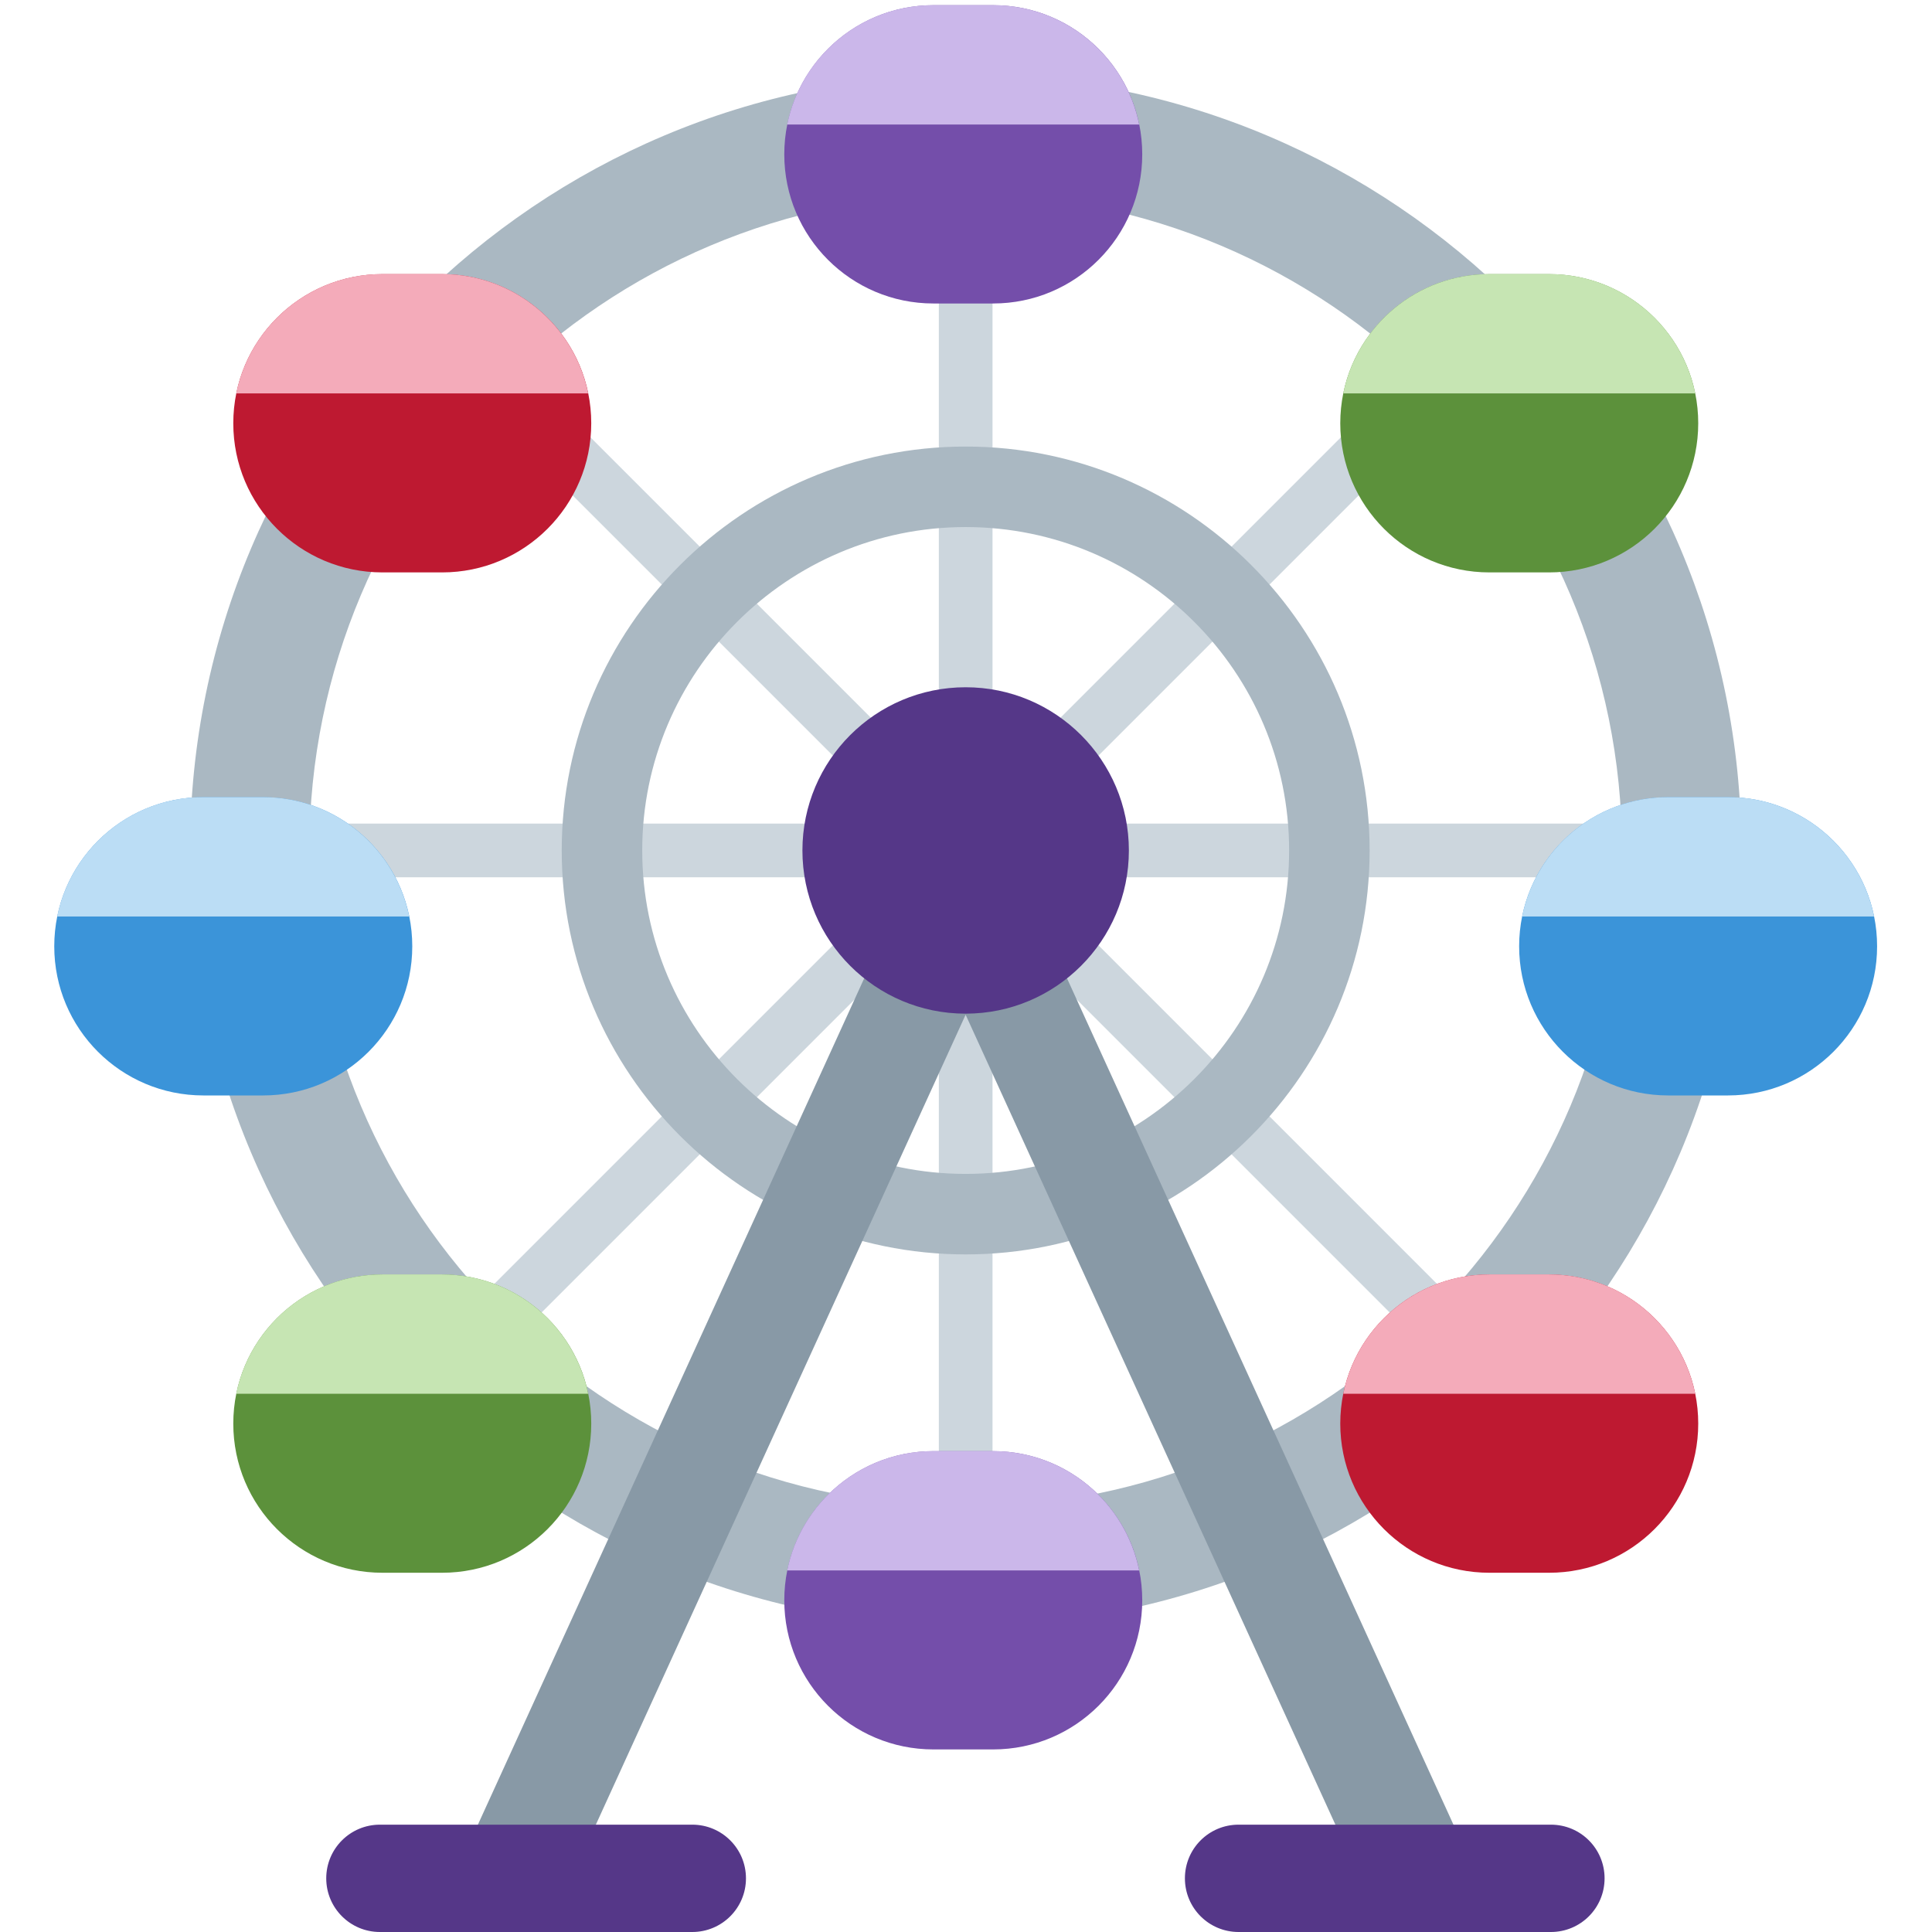
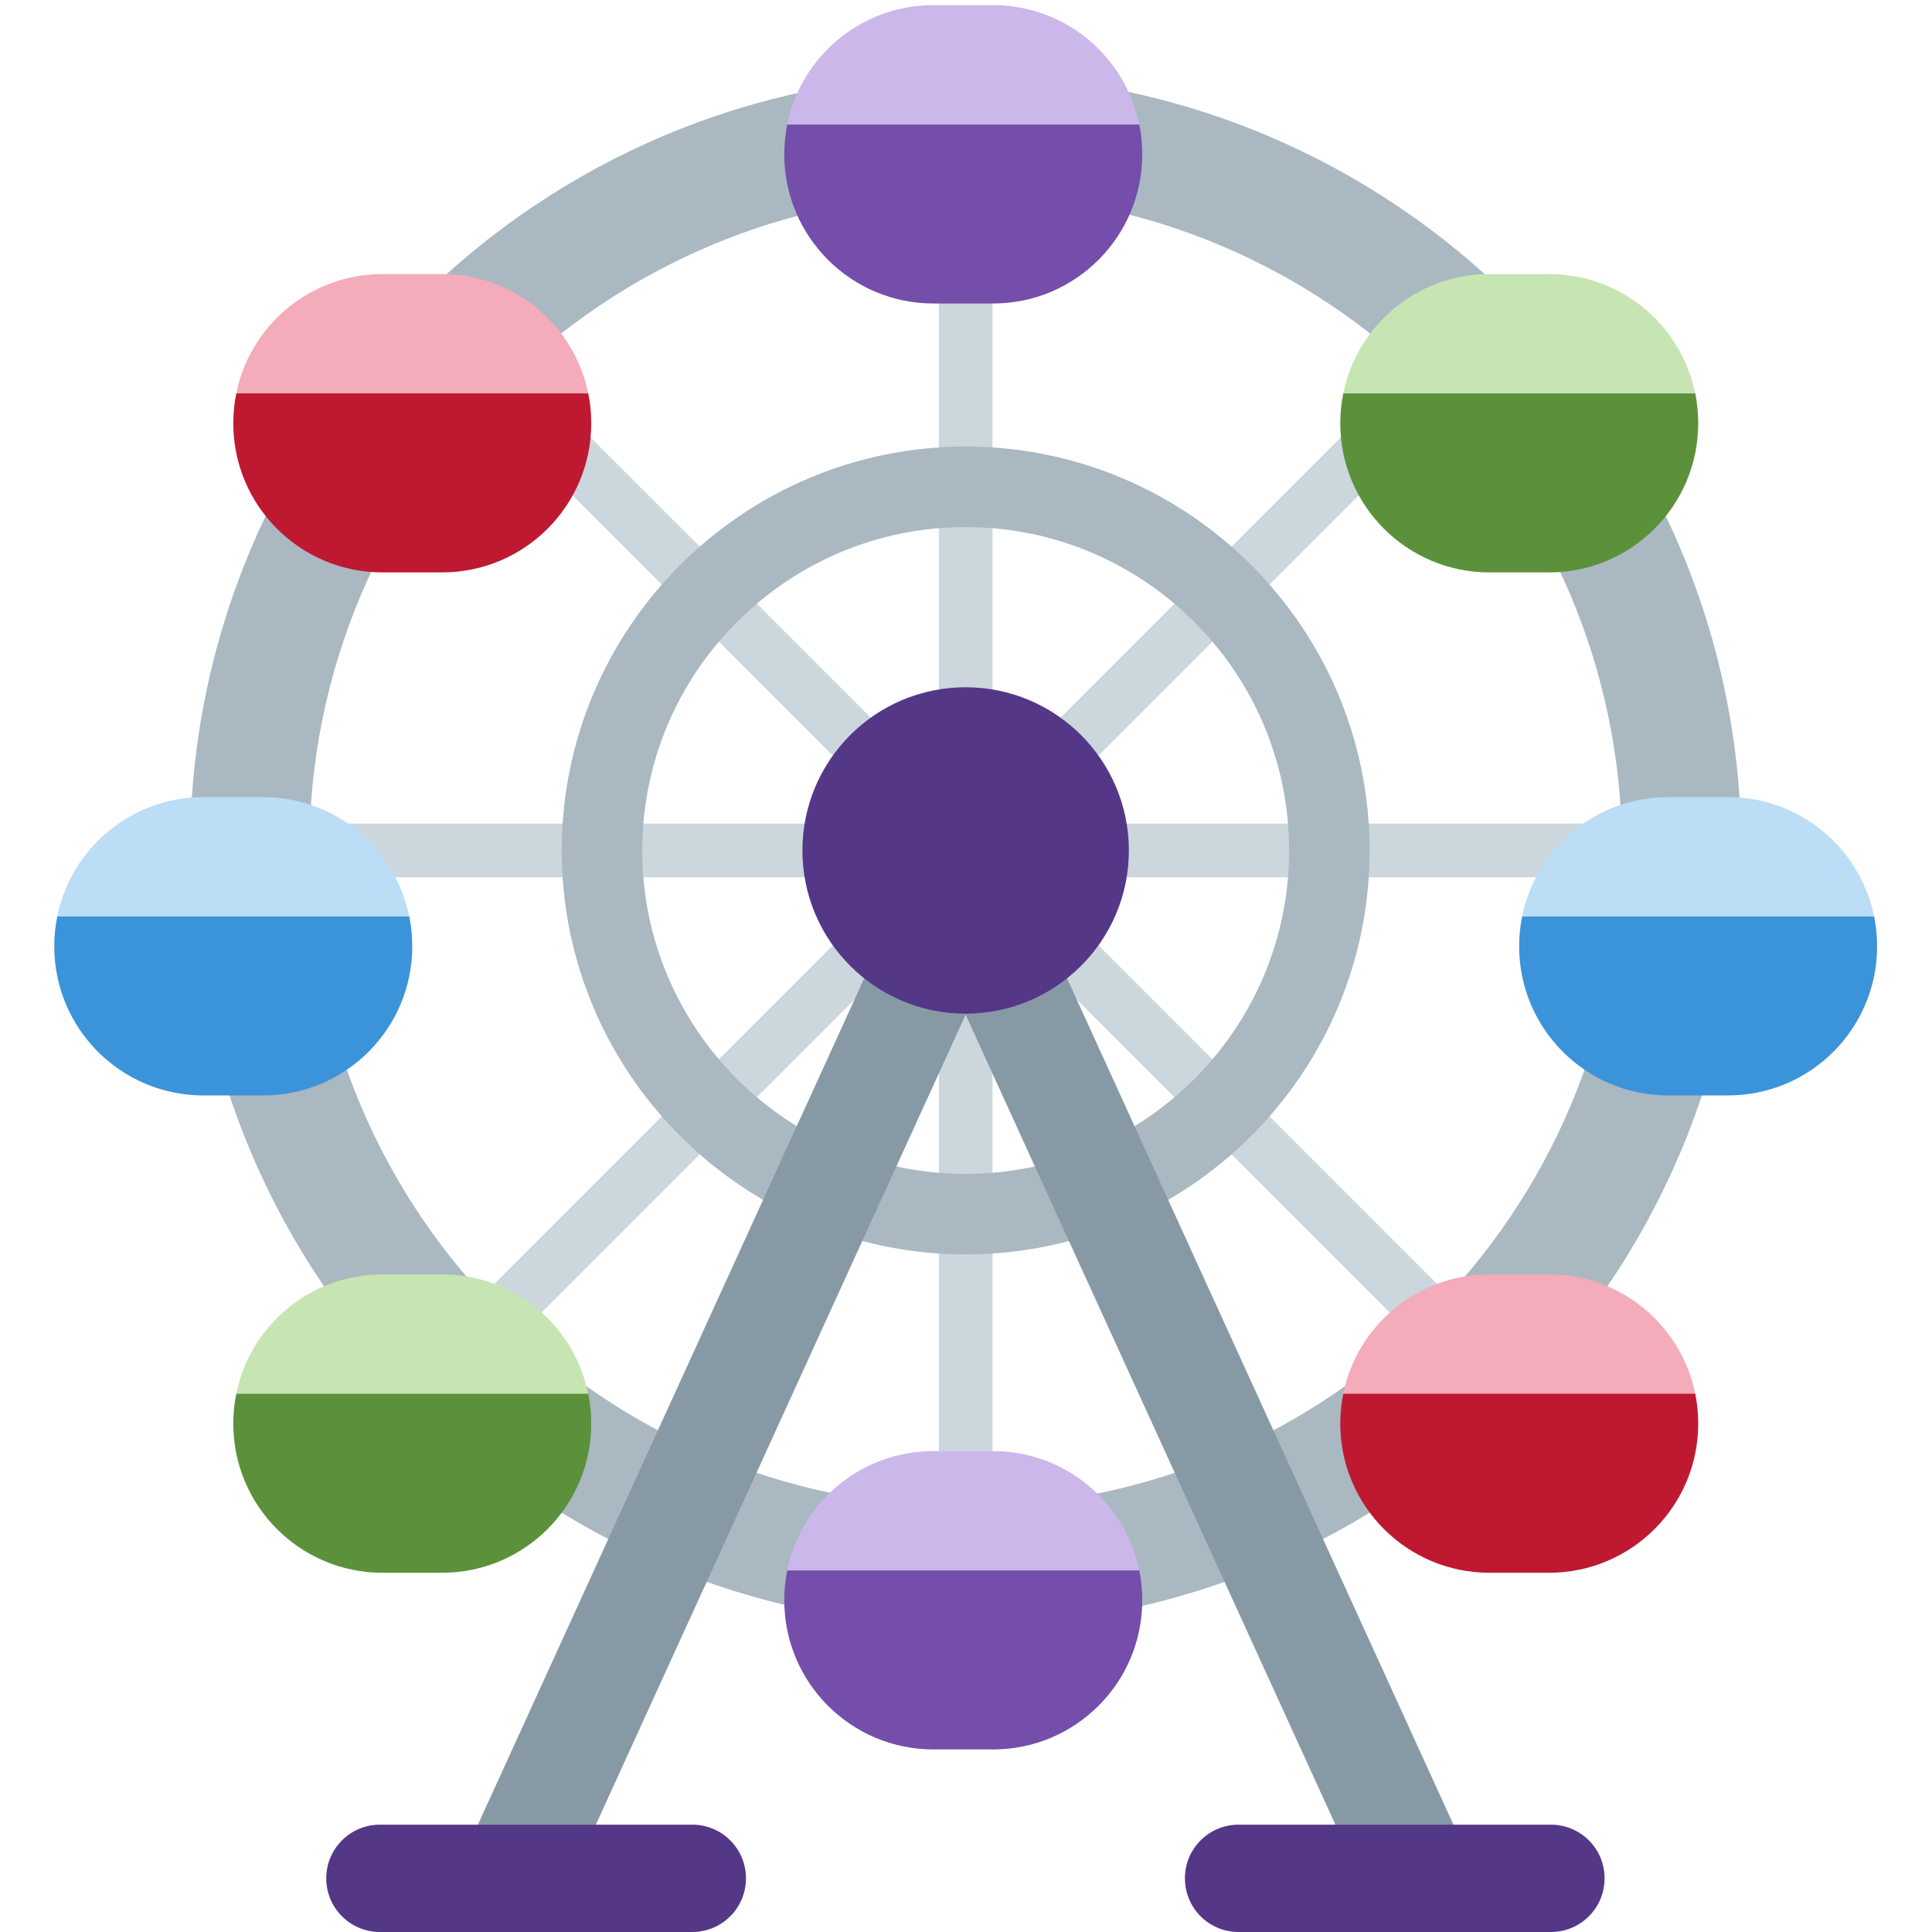
- <svg xmlns="http://www.w3.org/2000/svg" viewBox="0 0 36 36">
-   <path fill="#CCD6DD" d="M30.806 15.347H19.201l8.205-8.205-.707-.707-8.205 8.205V3.036h-1V14.64L9.288 6.435l-.707.707 8.206 8.205H5.182v1h11.605l-8.206 8.206.707.707 8.206-8.206v11.605h1V17.055l8.205 8.205.707-.707-8.205-8.206h11.605z" />
-   <path fill="#AAB8C2" d="M17.994 1.394c-7.982 0-14.453 6.471-14.453 14.453 0 7.982 6.471 14.453 14.453 14.453 7.983 0 14.454-6.471 14.454-14.453-.001-7.982-6.472-14.453-14.454-14.453zm0 26.683c-6.755 0-12.23-5.475-12.23-12.23s5.475-12.23 12.23-12.23c6.754 0 12.23 5.475 12.23 12.23s-5.475 12.23-12.23 12.23z" />
-   <path fill="#AAB8C2" d="M17.993 23.374c-4.15 0-7.526-3.377-7.526-7.527s3.376-7.526 7.526-7.526c4.151 0 7.528 3.376 7.528 7.526s-3.376 7.527-7.528 7.527zm0-13.553c-3.323 0-6.026 2.704-6.026 6.026s2.704 6.027 6.026 6.027c3.324 0 6.028-2.704 6.028-6.027s-2.704-6.026-6.028-6.026z" />
-   <path fill="#8899A6" d="M27.279 34.429l-8.376-18.344c-.021-.046-.058-.076-.085-.117-.038-.059-.072-.118-.123-.169-.051-.051-.11-.085-.17-.123-.041-.027-.071-.064-.117-.085-.012-.005-.024-.003-.035-.008-.064-.027-.132-.034-.201-.047-.061-.011-.121-.03-.182-.03-.054 0-.106.018-.161.027-.075.013-.149.022-.219.051-.011.005-.023.003-.034.008-.044.02-.074.057-.114.082-.061.039-.121.074-.173.125-.051.051-.086.111-.124.171-.026.04-.063.07-.083.115L8.709 34.429c-.229.502-.008 1.096.494 1.325.135.061.276.09.415.09.379 0 .742-.217.91-.585l7.465-16.351 7.465 16.351c.168.368.531.585.911.585.139 0 .279-.029.414-.091.504-.229.725-.822.496-1.324z" />
-   <path d="M12.9 36H7.079c-.552 0-1-.447-1-1s.448-1 1-1H12.9c.552 0 1 .447 1 1s-.448 1-1 1zm15.999 0h-5.82c-.553 0-1-.447-1-1s.447-1 1-1h5.82c.553 0 1 .447 1 1s-.447 1-1 1z" fill="#553788" />
-   <path fill="#744EAA" d="M21.284 29.819c0 1.535-1.244 2.779-2.779 2.779h-1.112c-1.535 0-2.779-1.244-2.779-2.779s1.244-2.779 2.779-2.779h1.112c1.534 0 2.779 1.244 2.779 2.779z" />
-   <path fill="#CBB7EA" d="M21.227 29.263c-.257-1.269-1.378-2.224-2.723-2.224h-1.112c-1.345 0-2.466.954-2.724 2.224h6.559z" />
-   <path fill="#5C913B" d="M11.017 26.527c0 1.535-1.244 2.779-2.779 2.779H7.126c-1.535 0-2.779-1.244-2.779-2.779s1.244-2.779 2.779-2.779h1.112c1.535 0 2.779 1.244 2.779 2.779z" />
-   <path fill="#C6E5B3" d="M10.96 25.971c-.257-1.269-1.378-2.224-2.723-2.224H7.126c-1.345 0-2.466.954-2.724 2.224h6.558z" />
-   <path fill="#3B94D9" d="M34.977 17.633c0 1.535-1.244 2.779-2.779 2.779h-1.112c-1.535 0-2.779-1.244-2.779-2.779s1.244-2.779 2.779-2.779h1.112c1.535-.001 2.779 1.243 2.779 2.779z" />
-   <path fill="#BBDDF5" d="M34.921 17.077c-.257-1.269-1.378-2.224-2.723-2.224h-1.112c-1.344 0-2.466.954-2.723 2.224h6.558z" />
-   <path fill="#5C913B" d="M31.644 7.887c0 1.535-1.244 2.779-2.779 2.779h-1.112c-1.535 0-2.779-1.244-2.779-2.779s1.244-2.779 2.779-2.779h1.112c1.535 0 2.779 1.244 2.779 2.779z" />
-   <path fill="#C6E5B3" d="M31.588 7.331c-.257-1.269-1.378-2.224-2.723-2.224h-1.112c-1.344 0-2.466.954-2.723 2.224h6.558z" />
-   <path fill="#BE1931" d="M31.644 26.527c0 1.535-1.244 2.779-2.779 2.779h-1.112c-1.535 0-2.779-1.244-2.779-2.779s1.244-2.779 2.779-2.779h1.112c1.535 0 2.779 1.244 2.779 2.779z" />
-   <path fill="#F4ABBA" d="M31.588 25.971c-.257-1.269-1.378-2.224-2.723-2.224h-1.112c-1.344 0-2.466.954-2.723 2.224h6.558z" />
-   <path fill="#BE1931" d="M11.017 7.887c0 1.535-1.244 2.779-2.779 2.779H7.126c-1.535 0-2.779-1.244-2.779-2.779s1.244-2.779 2.779-2.779h1.112c1.535 0 2.779 1.244 2.779 2.779z" />
-   <path fill="#F4ABBA" d="M10.96 7.331c-.257-1.269-1.378-2.224-2.723-2.224H7.126c-1.345 0-2.466.954-2.724 2.224h6.558z" />
-   <path fill="#744EAA" d="M21.284 2.876c0 1.535-1.244 2.779-2.779 2.779h-1.112c-1.535 0-2.779-1.244-2.779-2.779S15.858.097 17.393.097h1.112c1.534-.001 2.779 1.243 2.779 2.779z" />
-   <path fill="#CBB7EA" d="M21.227 2.32C20.97 1.051 19.849.096 18.504.096h-1.112c-1.345 0-2.466.954-2.724 2.224h6.559z" />
-   <path fill="#3B94D9" d="M7.682 17.633c0 1.535-1.244 2.779-2.779 2.779H3.79c-1.535 0-2.779-1.244-2.779-2.779s1.244-2.779 2.779-2.779h1.112c1.535-.001 2.78 1.243 2.78 2.779z" />
-   <path fill="#BBDDF5" d="M7.625 17.077c-.257-1.269-1.378-2.224-2.723-2.224H3.79c-1.345 0-2.466.954-2.724 2.224h6.559z" />
-   <path fill="#553788" d="M14.952 15.847c0-1.68 1.362-3.041 3.041-3.041 1.68 0 3.042 1.362 3.042 3.041s-1.362 3.041-3.042 3.041c-1.679.001-3.041-1.361-3.041-3.041z" />
+ <svg xmlns="http://www.w3.org/2000/svg" version="1.1" id="Layer_1" x="0px" y="0px" width="36px" height="36px" viewBox="0 0 36 36" enable-background="new 0 0 36 36" xml:space="preserve">
+   <path fill="#CCD6DD" d="M30.224,15.347H19.201l8.205-8.205l-0.707-0.707l-8.205,8.205V5.107h-1v9.533L9.288,6.435L8.581,7.142  l8.206,8.205H5.764v1h11.023l-8.206,8.206l0.707,0.707l8.206-8.206v10.584h1V17.055l8.205,8.205l0.707-0.707l-8.205-8.206h11.023  V15.347z" />
+   <path fill="#AAB8C2" d="M17.994,1.394c-7.982,0-14.453,6.471-14.453,14.453S10.012,30.3,17.994,30.3  c7.983,0,14.454-6.471,14.454-14.453C32.447,7.865,25.976,1.394,17.994,1.394z M17.994,28.077c-6.755,0-12.23-5.475-12.23-12.23  s5.475-12.23,12.23-12.23c6.754,0,12.23,5.475,12.23,12.23S24.749,28.077,17.994,28.077z" />
+   <path fill="#AAB8C2" d="M17.993,23.374c-4.15,0-7.526-3.377-7.526-7.527s3.376-7.526,7.526-7.526c4.151,0,7.528,3.376,7.528,7.526  S22.145,23.374,17.993,23.374z M17.993,9.821c-3.323,0-6.026,2.704-6.026,6.026s2.704,6.027,6.026,6.027  c3.324,0,6.028-2.704,6.028-6.027S21.317,9.821,17.993,9.821z" />
+   <path fill="#8899A6" d="M27.279,34.429L19.883,18.23l-3.78,0L8.709,34.429l1.819,0.83l7.465-16.351l7.465,16.351L27.279,34.429z" />
+   <path fill="#553788" d="M12.9,36H7.079c-0.552,0-1-0.447-1-1s0.448-1,1-1H12.9c0.552,0,1,0.447,1,1S13.452,36,12.9,36z M28.899,36  h-5.82c-0.553,0-1-0.447-1-1s0.447-1,1-1h5.82c0.553,0,1,0.447,1,1S29.452,36,28.899,36z" />
+   <path fill="#744EAA" d="M21.284,29.819c0,1.535-1.244,2.779-2.779,2.779h-1.112c-1.535,0-2.779-1.244-2.779-2.779  c0-0.19,0.019-0.376,0.056-0.556L18,28.151l3.228,1.108C21.265,29.44,21.284,29.627,21.284,29.819z" />
+   <path fill="#CBB7EA" d="M21.227,29.263c-0.257-1.269-1.378-2.224-2.723-2.224h-1.112c-1.345,0-2.466,0.954-2.724,2.224  C14.668,29.263,21.227,29.263,21.227,29.263z" />
+   <path fill="#5C913B" d="M11.017,26.527c0,1.535-1.244,2.779-2.779,2.779H7.126c-1.535,0-2.779-1.244-2.779-2.779  c0-0.19,0.019-0.376,0.056-0.556l3.278-1.112l3.28,1.108C10.998,26.148,11.017,26.335,11.017,26.527z" />
+   <path fill="#C6E5B3" d="M10.96,25.971c-0.257-1.269-1.378-2.224-2.723-2.224H7.126c-1.345,0-2.466,0.954-2.724,2.224H10.96z" />
+   <path fill="#3B94D9" d="M34.977,17.633c0,1.535-1.244,2.779-2.779,2.779h-1.112c-1.535,0-2.779-1.244-2.779-2.779  c0-0.19,0.019-0.376,0.056-0.556l3.279-1.112l3.279,1.108C34.958,17.254,34.977,17.441,34.977,17.633z" />
+   <path fill="#BBDDF5" d="M34.921,17.077c-0.257-1.269-1.378-2.224-2.723-2.224h-1.112c-1.344,0-2.466,0.954-2.723,2.224H34.921z" />
+   <path fill="#5C913B" d="M31.644,7.887c0,1.535-1.244,2.779-2.779,2.779h-1.112c-1.535,0-2.779-1.244-2.779-2.779  c0-0.19,0.019-0.376,0.056-0.556l3.333-1.112l3.225,1.108C31.625,7.508,31.644,7.695,31.644,7.887z" />
+   <path fill="#C6E5B3" d="M31.588,7.331c-0.257-1.269-1.378-2.224-2.723-2.224h-1.112c-1.344,0-2.466,0.954-2.723,2.224  C25.03,7.331,31.588,7.331,31.588,7.331z" />
+   <path fill="#BE1931" d="M31.644,26.527c0,1.535-1.244,2.779-2.779,2.779h-1.112c-1.535,0-2.779-1.244-2.779-2.779  c0-0.19,0.019-0.376,0.056-0.556l3.333-1.112l3.225,1.108C31.625,26.148,31.644,26.335,31.644,26.527z" />
+   <path fill="#F4ABBA" d="M31.588,25.971c-0.257-1.269-1.378-2.224-2.723-2.224h-1.112c-1.344,0-2.466,0.954-2.723,2.224  C25.03,25.971,31.588,25.971,31.588,25.971z" />
+   <path fill="#BE1931" d="M11.017,7.887c0,1.535-1.244,2.779-2.779,2.779H7.126c-1.535,0-2.779-1.244-2.779-2.779  c0-0.19,0.019-0.376,0.056-0.556l3.278-1.112l3.28,1.108C10.998,7.508,11.017,7.695,11.017,7.887z" />
+   <path fill="#F4ABBA" d="M10.96,7.331c-0.257-1.269-1.378-2.224-2.723-2.224H7.126c-1.345,0-2.466,0.954-2.724,2.224H10.96z" />
+   <path fill="#744EAA" d="M21.284,2.876c0,1.535-1.244,2.779-2.779,2.779h-1.112c-1.535,0-2.779-1.244-2.779-2.779  c0-0.19,0.019-0.376,0.056-0.556l3.279-1.112l3.279,1.108C21.265,2.497,21.284,2.684,21.284,2.876z" />
+   <path fill="#CBB7EA" d="M21.227,2.32c-0.257-1.269-1.378-2.224-2.723-2.224h-1.112c-1.345,0-2.466,0.954-2.724,2.224  C14.668,2.32,21.227,2.32,21.227,2.32z" />
+   <path fill="#3B94D9" d="M7.682,17.633c0,1.535-1.244,2.779-2.779,2.779H3.79c-1.535,0-2.779-1.244-2.779-2.779  c0-0.19,0.019-0.376,0.056-0.556l3.28-1.23l3.279,1.225C7.663,17.254,7.682,17.441,7.682,17.633z" />
+   <path fill="#BBDDF5" d="M7.625,17.077c-0.257-1.269-1.378-2.224-2.723-2.224H3.79c-1.345,0-2.466,0.954-2.724,2.224H7.625z" />
+   <path fill="#553788" d="M14.952,15.847c0-1.68,1.362-3.041,3.041-3.041c1.68,0,3.042,1.362,3.042,3.041s-1.362,3.041-3.042,3.041  C16.314,18.889,14.952,17.527,14.952,15.847z" />
</svg>
